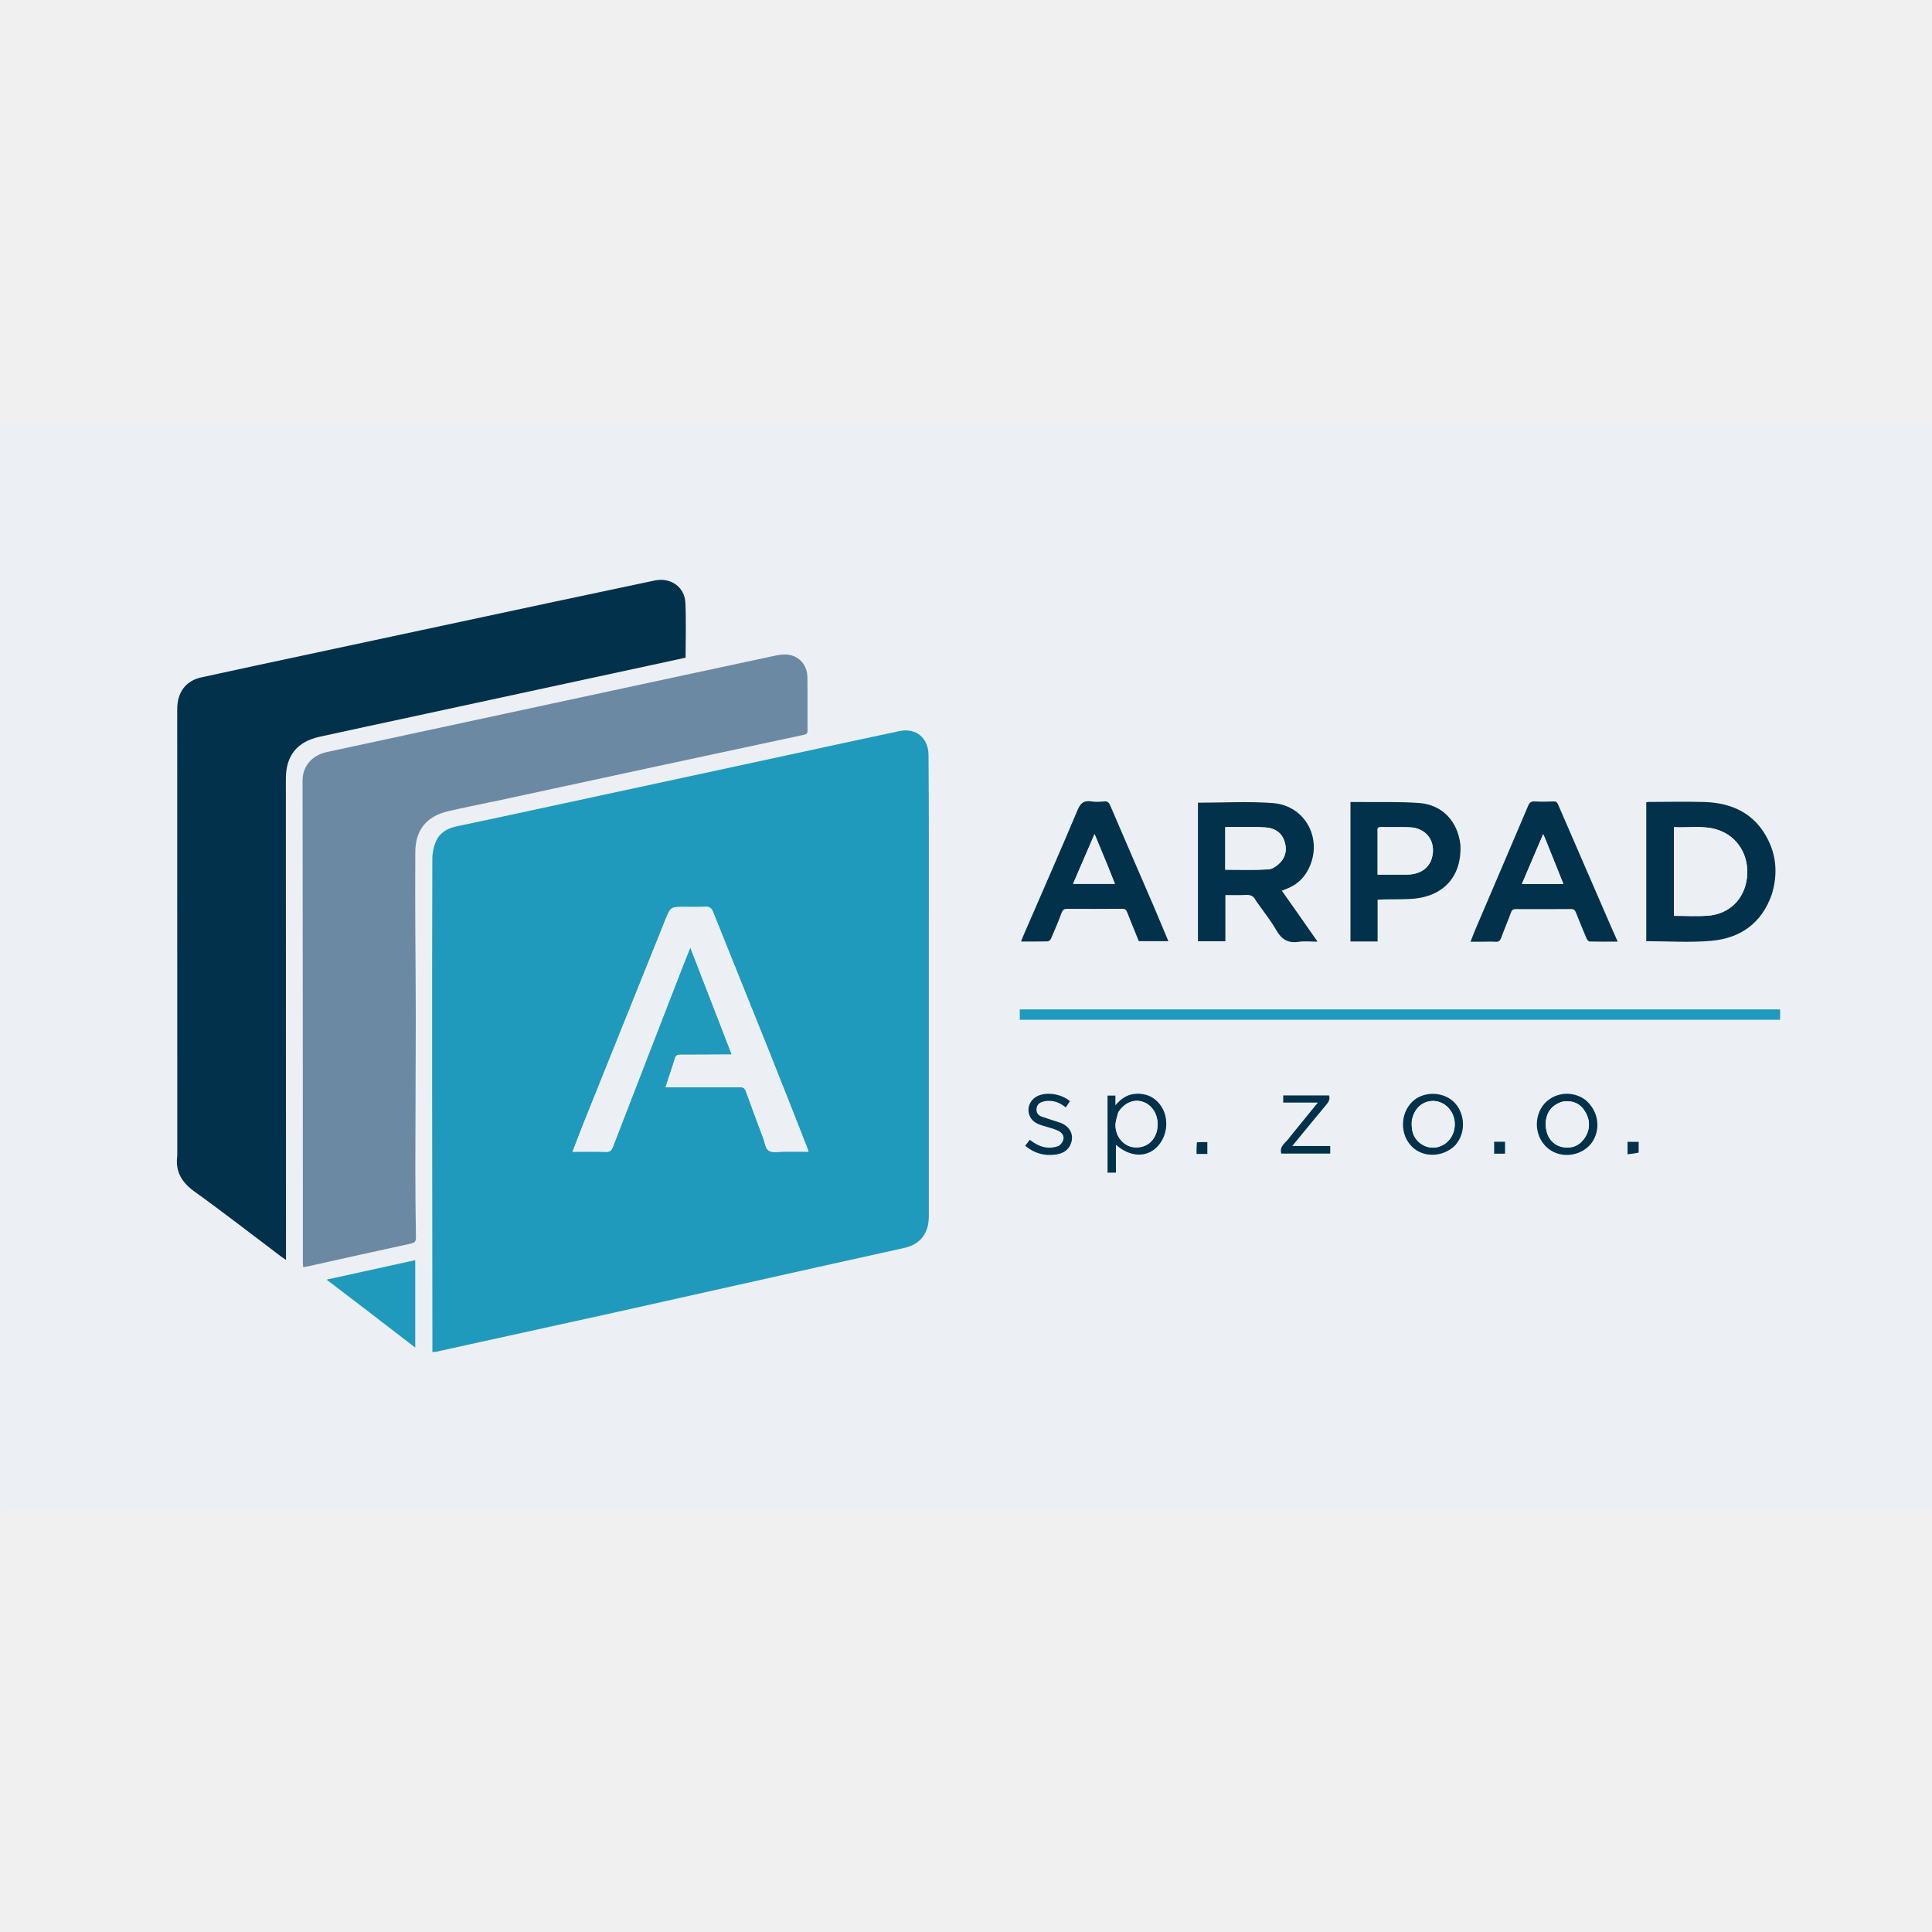
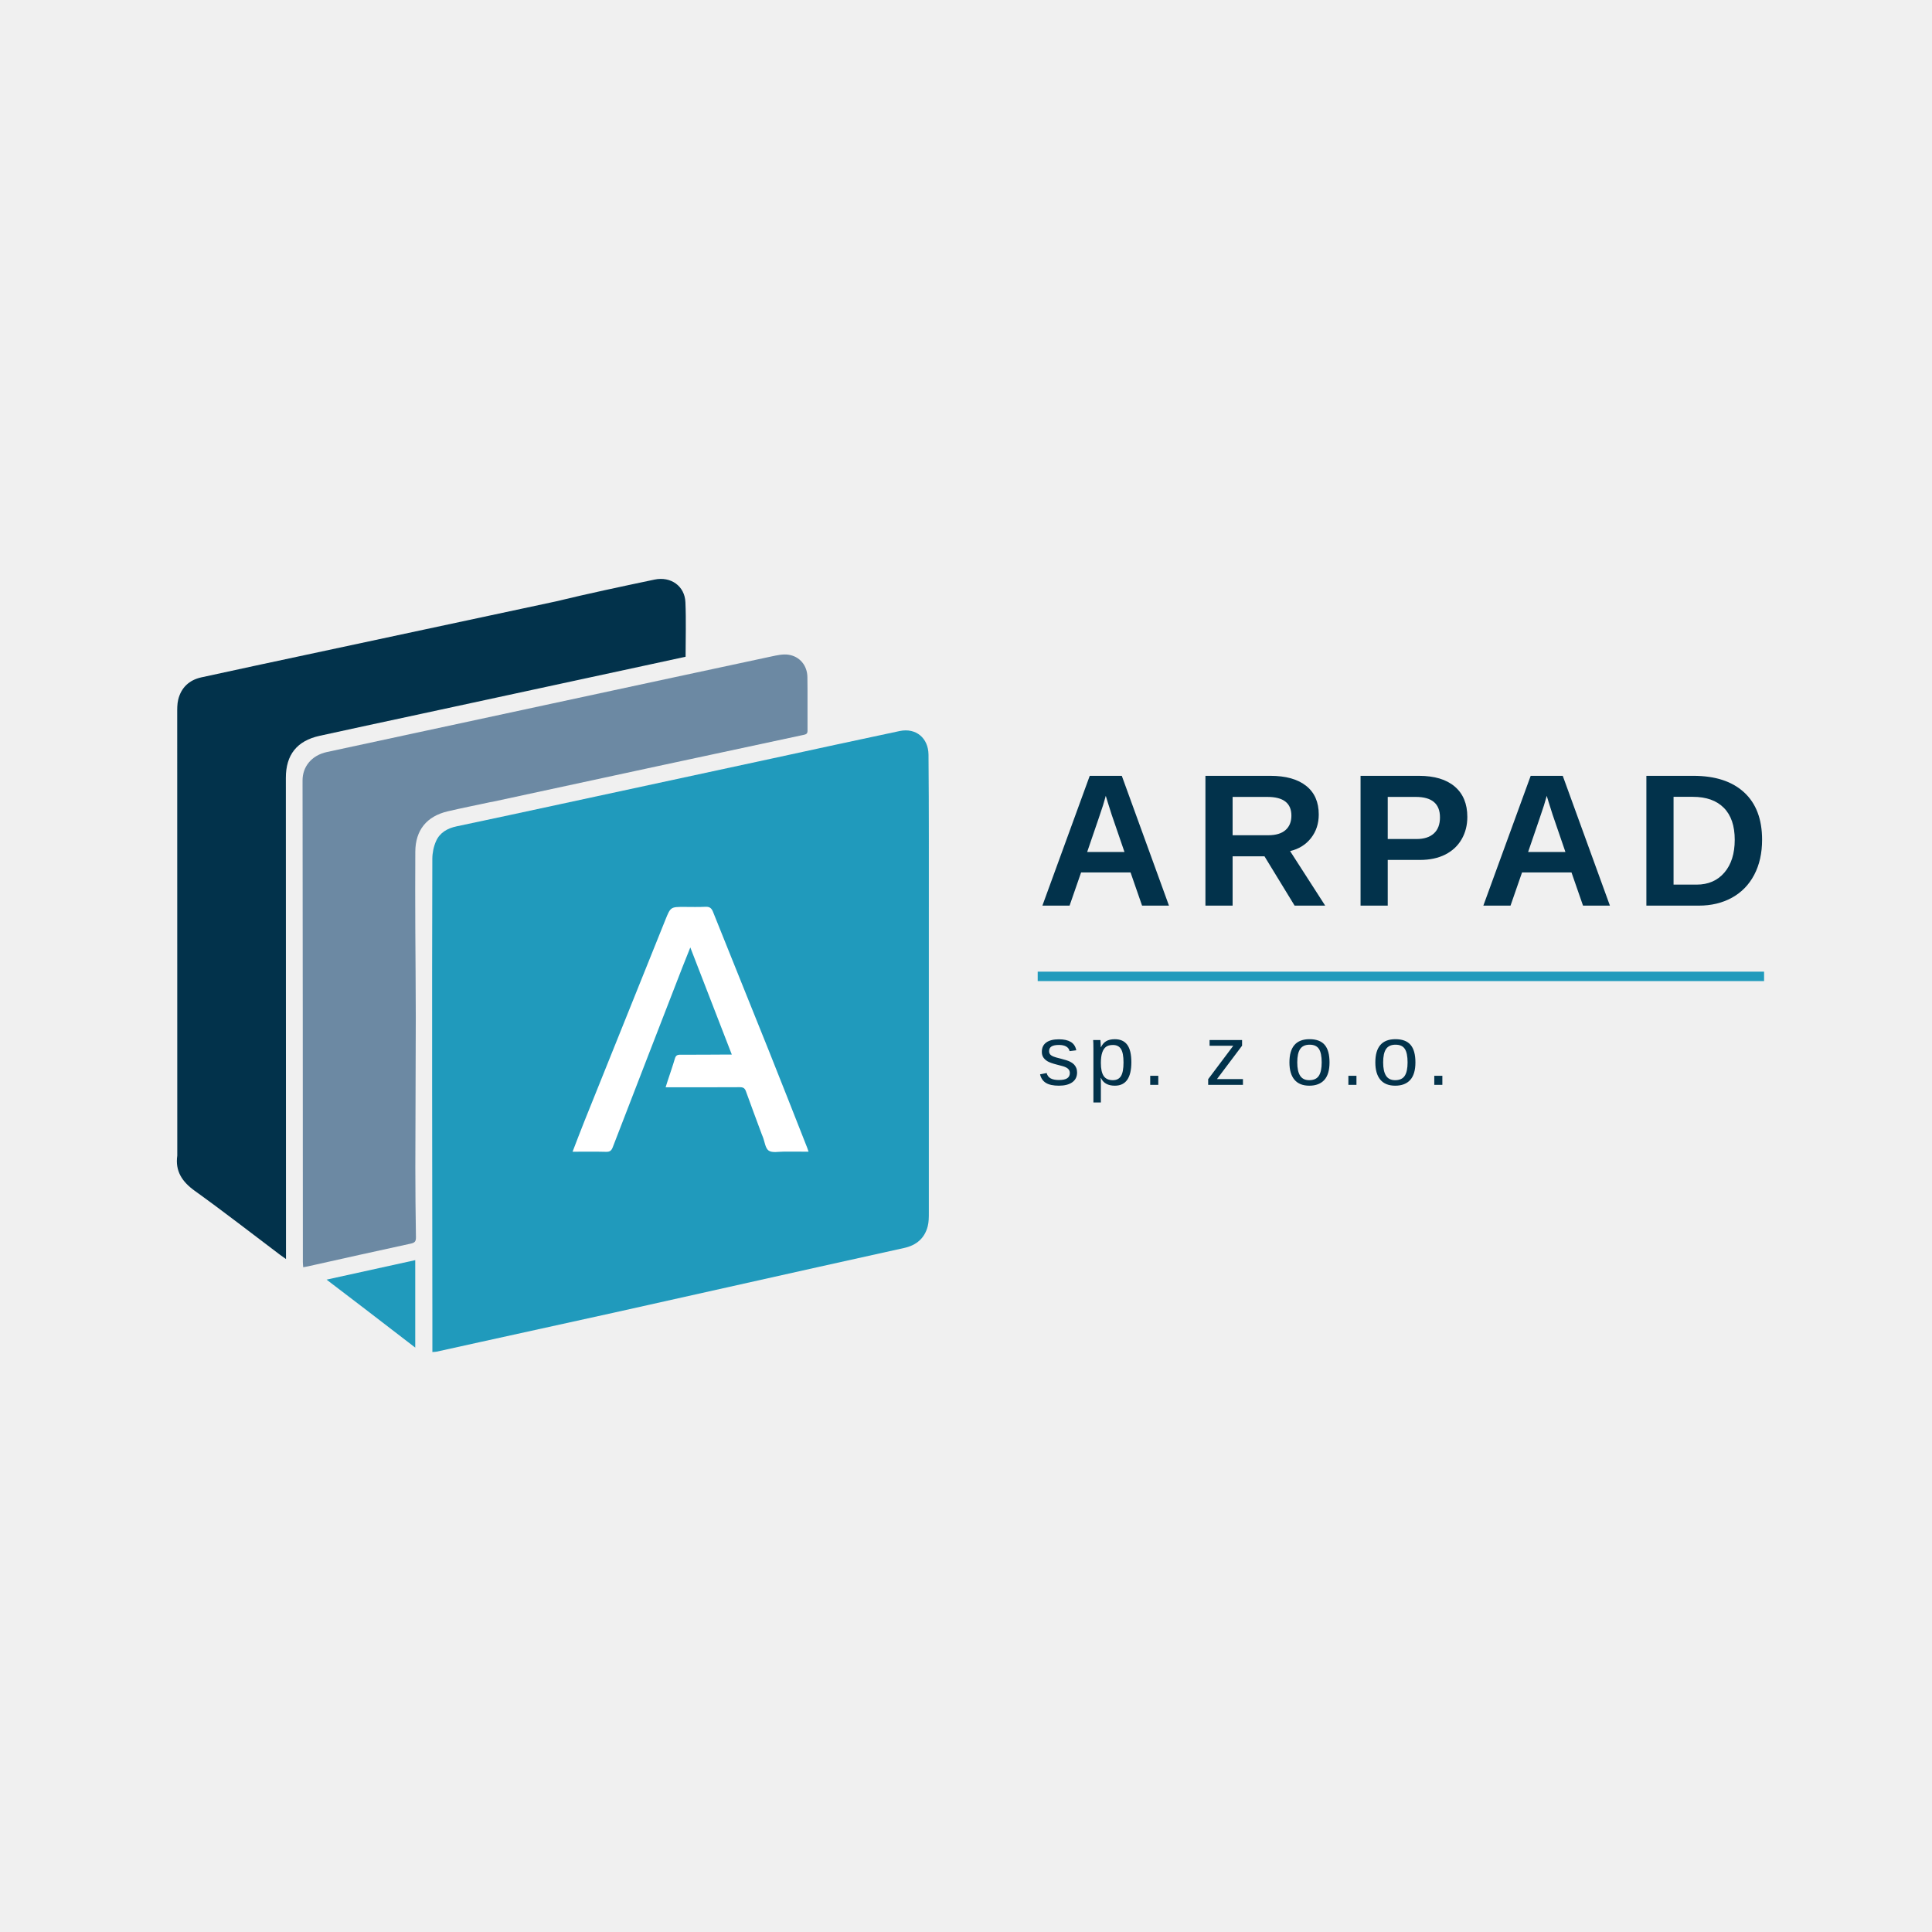
- <svg xmlns="http://www.w3.org/2000/svg" width="2048" zoomAndPan="magnify" viewBox="0 0 1536 1536" height="2048" preserveAspectRatio="xMidYMid meet" version="1.2">
-   <defs>
-     <clipPath id="bb9d7f0c14">
-       <path d="M 0 336 L 1536 336 L 1536 1200 L 0 1200 Z M 0 336 " />
-     </clipPath>
-   </defs>
-   <g id="9dc773429e">
-     <g clip-rule="nonzero" clip-path="url(#bb9d7f0c14)">
-       <path style=" stroke:none;fill-rule:nonzero;fill:#ecf0f4;fill-opacity:1;" d="M 661.5 1536.75 C 441 1536.75 220.875 1536.75 0.75 1536.75 C 0.75 1024.75 0.75 512.75 0.75 0.75 C 512.75 0.75 1024.75 0.75 1536.75 0.75 C 1536.75 512.75 1536.75 1024.75 1536.75 1536.75 C 1245.125 1536.75 953.5 1536.75 661.5 1536.75 M 487.59 1043.707 C 541.914 1031.57 596.238 1019.426 650.566 1007.309 C 673.344 1002.227 696.133 997.191 718.922 992.148 C 728.547 990.02 735.137 984.492 737.59 974.82 C 738.438 971.488 738.453 967.887 738.453 964.406 C 738.488 895.293 738.461 826.176 738.453 757.062 C 738.453 726.82 738.5 696.582 738.465 666.344 C 738.438 644.223 738.41 622.102 738.191 599.984 C 738.062 586.723 728.184 578.484 715.262 581.195 C 681.426 588.305 647.656 595.73 613.859 603.02 C 558.219 615.02 502.574 627.023 446.93 639.008 C 418.988 645.027 391.055 651.082 363.082 656.957 C 355.762 658.492 349.719 661.898 346.695 668.691 C 344.781 672.992 343.734 678.047 343.719 682.77 C 343.512 743.133 343.527 803.5 343.555 863.867 C 343.582 926.734 343.688 989.598 343.754 1052.465 C 343.762 1059.891 343.754 1067.32 343.754 1074.914 C 345.57 1074.746 346.453 1074.754 347.297 1074.57 C 359 1072.004 370.691 1069.398 382.395 1066.828 C 417.254 1059.168 452.117 1051.516 487.59 1043.707 M 140.945 919.121 C 139.211 931.699 144.645 940.176 154.824 947.484 C 177.859 964.023 200.234 981.473 222.883 998.543 C 224.203 999.535 225.574 1000.453 227.375 1001.727 C 227.375 998.402 227.375 995.906 227.375 993.414 C 227.336 868.676 227.289 743.934 227.266 619.195 C 227.262 600.801 236.094 589.711 254.121 585.738 C 278.867 580.285 303.656 575.02 328.426 569.672 C 391.629 556.031 454.836 542.387 518.039 528.742 C 527.047 526.797 536.055 524.836 545.07 522.879 C 545.07 508.207 545.551 493.828 544.926 479.492 C 544.363 466.57 533.223 458.832 520.391 461.531 C 494.129 467.059 467.867 472.602 441.621 478.207 C 375.578 492.305 309.543 506.438 243.508 520.566 C 215.676 526.523 187.832 532.426 160.035 538.535 C 150.453 540.641 144.035 546.625 141.68 556.242 C 140.805 559.812 140.891 563.672 140.891 567.402 C 140.883 684.391 140.918 801.383 140.945 919.121 M 389.855 637.688 C 390.473 637.598 391.098 637.543 391.707 637.414 C 435.453 627.977 479.195 618.52 522.945 609.102 C 561.457 600.812 599.98 592.559 638.504 584.328 C 640.449 583.914 642.023 583.688 642.008 581.008 C 641.91 566.762 642.133 552.508 641.91 538.266 C 641.766 529.074 635.801 521.801 626.754 520.508 C 622.391 519.887 617.648 520.973 613.215 521.922 C 552.992 534.785 492.793 547.762 432.59 560.715 C 375.062 573.09 317.535 585.457 260.016 597.855 C 247.445 600.562 240.523 609.766 240.539 620.465 C 240.73 748.07 240.727 875.676 240.785 1003.281 C 240.785 1004.582 240.949 1005.883 241.059 1007.512 C 242.625 1007.215 243.707 1007.039 244.777 1006.805 C 272.035 1000.742 299.277 994.59 326.578 988.715 C 329.914 988 330.734 986.805 330.688 983.598 C 330.398 965.133 330.188 946.664 330.207 928.191 C 330.25 888.332 330.527 848.473 330.559 808.613 C 330.578 785.379 330.266 762.141 330.184 738.902 C 330.113 718.281 330.039 697.66 330.184 677.039 C 330.305 660.004 339.23 648.949 355.984 645.023 C 367.023 642.438 378.156 640.246 389.855 637.688 M 998.605 716.254 C 1004.055 724.023 1010.066 731.469 1014.781 739.66 C 1018.965 746.938 1024.098 750.023 1032.457 748.781 C 1037.262 748.07 1042.258 748.652 1047.508 748.652 C 1042.508 741.488 1037.887 734.828 1033.23 728.191 C 1028.578 721.559 1023.895 714.945 1019.102 708.145 C 1020.559 707.562 1021.816 707.055 1023.082 706.555 C 1030.059 703.805 1035.547 699.312 1039.293 692.758 C 1052.828 669.062 1038.902 640.445 1011.773 638.445 C 992.164 637.004 972.359 638.164 952.418 638.164 C 952.418 674.688 952.418 711.57 952.418 748.348 C 959.758 748.348 966.801 748.348 974.207 748.348 C 974.207 736 974.207 723.934 974.207 711.582 C 979.793 711.582 985.027 711.828 990.223 711.5 C 994.016 711.262 996.742 712.219 998.605 716.254 M 1408.695 710.84 C 1413.188 696.129 1412.59 681.617 1405.758 667.824 C 1395.398 646.895 1377.27 638.254 1354.844 637.605 C 1340.246 637.184 1325.625 637.539 1311.012 637.562 C 1310.309 637.562 1309.605 637.738 1308.836 637.84 C 1308.836 674.844 1308.836 711.641 1308.836 748.277 C 1326.219 748.277 1343.531 749.512 1360.594 747.973 C 1383.594 745.898 1400.57 734.109 1408.695 710.84 M 1177.168 748.691 C 1181.164 748.688 1185.168 748.535 1189.156 748.738 C 1191.598 748.863 1192.621 747.895 1193.434 745.699 C 1195.938 738.914 1198.805 732.266 1201.277 725.469 C 1202.078 723.273 1203.223 722.742 1205.375 722.754 C 1219.863 722.82 1234.355 722.836 1248.844 722.707 C 1251.125 722.684 1252.121 723.461 1252.914 725.496 C 1255.633 732.461 1258.492 739.375 1261.43 746.254 C 1261.836 747.207 1262.953 748.516 1263.77 748.535 C 1271.086 748.711 1278.406 748.637 1286.133 748.637 C 1284.129 744.129 1282.293 740.082 1280.523 736.004 C 1266.559 703.852 1252.59 671.703 1238.688 639.523 C 1237.934 637.777 1237.121 637.102 1235.133 637.176 C 1230.145 637.367 1225.133 637.457 1220.152 637.168 C 1217.305 637.004 1216.043 637.996 1214.961 640.543 C 1201.07 673.254 1187.059 705.914 1173.105 738.602 C 1171.719 741.848 1170.512 745.168 1169.125 748.695 C 1171.953 748.695 1174.195 748.695 1177.168 748.691 M 916.957 719.859 C 905.516 693.398 894.039 666.949 882.688 640.449 C 881.664 638.059 880.551 636.926 877.809 637.164 C 874.457 637.449 870.996 637.68 867.707 637.152 C 861.707 636.18 859.031 638.449 856.641 644.133 C 842.555 677.598 827.926 710.832 813.484 744.148 C 812.906 745.484 812.406 746.859 811.746 748.535 C 819.113 748.535 825.973 748.621 832.828 748.438 C 833.793 748.41 835.176 747.25 835.594 746.277 C 838.562 739.41 841.469 732.504 844.094 725.496 C 844.961 723.184 846.133 722.547 848.438 722.559 C 863.059 722.629 877.68 722.633 892.301 722.508 C 894.469 722.492 895.363 723.32 896.09 725.172 C 899.137 732.941 902.309 740.66 905.383 748.277 C 913.227 748.277 920.879 748.277 928.906 748.277 C 924.902 738.738 921.047 729.559 916.957 719.859 M 1161.066 671.461 C 1159.023 652.914 1146.641 639.711 1128.113 638.387 C 1112.207 637.246 1096.176 637.812 1080.199 637.633 C 1078.109 637.609 1076.02 637.629 1073.656 637.629 C 1073.656 674.758 1073.656 711.547 1073.656 748.52 C 1080.684 748.52 1087.754 748.52 1095.238 748.52 C 1095.238 737.438 1095.238 726.516 1095.238 715.309 C 1097.348 715.207 1099.062 715.078 1100.781 715.047 C 1107.773 714.922 1114.777 715.078 1121.754 714.672 C 1147.375 713.184 1162.258 697 1161.066 671.461 M 290.613 1040.996 C 303.727 1051.078 316.84 1061.164 330.137 1071.387 C 330.137 1048.199 330.137 1025.234 330.137 1001.848 C 306.789 1006.98 283.848 1012.023 259.633 1017.352 C 270.41 1025.574 280.301 1033.125 290.613 1040.996 M 880.523 903.375 C 880.523 913.051 880.523 922.73 880.523 932.289 C 883.047 932.289 885.082 932.289 887.188 932.289 C 887.188 928.371 887.188 924.75 887.188 921.129 C 887.188 917.602 887.188 914.07 887.188 910.098 C 898.016 919.73 910.723 920.512 919.242 912.488 C 928.645 903.637 929.965 888.008 922.121 877.98 C 918.762 873.691 914.445 870.887 909.02 869.949 C 900.379 868.461 893.129 871.047 886.781 878.746 C 886.781 875.297 886.781 873.145 886.781 871 C 884.418 871 882.473 871 880.52 871 C 880.52 881.672 880.52 892.148 880.523 903.375 M 1260 874.105 C 1259.152 873.574 1258.336 872.992 1257.461 872.523 C 1244.949 865.805 1229.375 870.973 1223.938 883.637 C 1218.199 896.996 1224.621 912.457 1237.77 916.938 C 1248.672 920.652 1261.34 916.086 1266.789 906.48 C 1272.828 895.84 1270.168 882.445 1260 874.105 M 1157.305 910.18 C 1158.16 908.949 1159.105 907.777 1159.852 906.488 C 1165.965 895.898 1163.254 881.43 1153.871 874.383 C 1144.586 867.41 1130.418 868.207 1122.555 876.145 C 1113.02 885.773 1113.02 902.223 1122.559 911.648 C 1131.703 920.68 1147.367 920.199 1157.305 910.18 M 1025.309 904.152 C 1022.82 908.305 1016.918 910.68 1018.648 917.152 C 1031.641 917.152 1044.676 917.152 1057.57 917.152 C 1057.57 915.09 1057.57 913.266 1057.57 911.105 C 1047.461 911.105 1037.605 911.105 1027.387 911.105 C 1036.738 899.73 1045.715 888.703 1054.844 877.801 C 1056.691 875.594 1057.496 873.492 1056.637 870.883 C 1044.379 870.883 1032.312 870.883 1020.199 870.883 C 1020.199 872.879 1020.199 874.652 1020.199 876.586 C 1029.258 876.586 1038.043 876.586 1047.727 876.586 C 1040.062 886.02 1032.859 894.887 1025.309 904.152 M 841.484 911.184 C 832.965 914.238 825.613 911.621 818.695 906.148 C 817.406 907.844 816.25 909.363 815.039 910.949 C 822.449 917.027 830.555 919.211 839.516 917.883 C 845.309 917.027 849.918 914.262 851.719 908.25 C 853.766 901.422 850.133 895.109 842.668 892.52 C 837.836 890.848 832.914 889.441 828.105 887.715 C 825.406 886.746 823.832 884.719 824.062 881.66 C 824.285 878.68 826.02 876.855 828.73 875.965 C 830.012 875.543 831.398 875.332 832.75 875.242 C 838.227 874.887 842.949 876.887 847.332 880.457 C 848.543 878.613 849.602 877.004 850.629 875.441 C 844.195 869.891 832.949 867.996 825.645 871.027 C 818.66 873.922 815.703 881.57 819.047 888.047 C 821.055 891.934 824.68 893.543 828.543 894.793 C 832.691 896.137 837.035 897.035 840.973 898.824 C 846.781 901.461 847.09 906.883 841.484 911.184 M 1187.887 913.68 C 1187.887 914.879 1187.887 916.082 1187.887 917.234 C 1191.059 917.234 1193.867 917.234 1196.562 917.234 C 1196.562 913.945 1196.562 910.891 1196.562 907.715 C 1193.566 907.715 1190.863 907.715 1187.891 907.715 C 1187.891 909.566 1187.891 911.289 1187.887 913.68 M 951.277 908.344 C 951.277 911.305 951.277 914.27 951.277 917.441 C 954.188 917.441 956.988 917.441 959.867 917.441 C 959.867 914.234 959.867 911.176 959.867 907.98 C 957.047 907.98 954.441 907.98 951.277 908.344 M 1302.816 915.988 C 1302.816 913.289 1302.816 910.59 1302.816 907.777 C 1299.594 907.777 1296.809 907.777 1293.945 907.777 C 1293.945 911.035 1293.945 914.078 1293.945 917.688 C 1297.035 917.34 1299.891 917.016 1302.816 915.988 Z M 1302.816 915.988 " />
-     </g>
-     <path style=" stroke:none;fill-rule:nonzero;fill:#209abc;fill-opacity:1;" d="M 487.285 1043.785 C 452.117 1051.516 417.254 1059.168 382.395 1066.828 C 370.691 1069.398 359 1072.004 347.297 1074.57 C 346.453 1074.754 345.57 1074.746 343.754 1074.914 C 343.754 1067.32 343.762 1059.891 343.754 1052.465 C 343.688 989.598 343.582 926.734 343.555 863.867 C 343.527 803.5 343.512 743.133 343.719 682.77 C 343.734 678.047 344.781 672.992 346.695 668.691 C 349.719 661.898 355.762 658.492 363.082 656.957 C 391.055 651.082 418.988 645.027 446.93 639.008 C 502.574 627.023 558.219 615.02 613.859 603.02 C 647.656 595.73 681.426 588.305 715.262 581.195 C 728.184 578.484 738.062 586.723 738.191 599.984 C 738.41 622.102 738.438 644.223 738.465 666.344 C 738.5 696.582 738.453 726.82 738.453 757.062 C 738.461 826.176 738.488 895.293 738.453 964.406 C 738.453 967.887 738.438 971.488 737.59 974.82 C 735.137 984.492 728.547 990.02 718.922 992.148 C 696.133 997.191 673.344 1002.227 650.566 1007.309 C 596.238 1019.426 541.914 1031.57 487.285 1043.785 M 605.562 901.605 C 605.887 902.418 606.215 903.227 606.535 904.043 C 607.984 907.758 608.438 912.949 611.156 914.789 C 614.02 916.727 619.047 915.543 623.129 915.586 C 629.566 915.652 636.004 915.605 642.832 915.605 C 642.336 914.184 642.047 913.254 641.691 912.355 C 631.516 886.574 621.422 860.762 611.125 835.031 C 596.418 798.289 581.523 761.621 566.836 724.871 C 565.598 721.777 563.961 720.77 560.734 720.93 C 555.246 721.203 549.738 721.039 544.238 721.027 C 533.23 721.008 533.152 720.969 528.98 731.324 C 507.523 784.602 486.102 837.891 464.703 891.191 C 461.508 899.152 458.492 907.188 455.211 915.656 C 464.422 915.656 473.141 915.5 481.848 915.742 C 484.91 915.824 486.137 914.742 487.195 911.988 C 505.559 864.332 524.027 816.723 542.492 769.109 C 544.434 764.102 546.469 759.129 548.816 753.246 C 559.961 782.02 570.754 809.879 581.801 838.402 C 579.793 838.402 578.457 838.398 577.125 838.402 C 565 838.461 552.875 838.578 540.754 838.531 C 538.359 838.52 537.242 839.25 536.547 841.613 C 534.793 847.598 532.715 853.488 530.773 859.422 C 530.254 861.012 529.766 862.613 529.195 864.418 C 549.188 864.418 568.68 864.477 588.168 864.352 C 590.859 864.336 592.152 865.129 593.062 867.668 C 597.059 878.836 601.254 889.934 605.562 901.605 Z M 605.562 901.605 " />
-     <path style=" stroke:none;fill-rule:nonzero;fill:#02324b;fill-opacity:1;" d="M 140.945 918.746 C 140.918 801.383 140.883 684.391 140.891 567.402 C 140.891 563.672 140.805 559.812 141.68 556.242 C 144.035 546.625 150.453 540.641 160.035 538.535 C 187.832 532.426 215.676 526.523 243.508 520.566 C 309.543 506.438 375.578 492.305 441.621 478.207 C 467.867 472.602 494.129 467.059 520.391 461.531 C 533.223 458.832 544.363 466.57 544.926 479.492 C 545.551 493.828 545.07 508.207 545.07 522.879 C 536.055 524.836 527.047 526.797 518.039 528.742 C 454.836 542.387 391.629 556.031 328.426 569.672 C 303.656 575.02 278.867 580.285 254.121 585.738 C 236.094 589.711 227.262 600.801 227.266 619.195 C 227.289 743.934 227.336 868.676 227.375 993.414 C 227.375 995.906 227.375 998.402 227.375 1001.727 C 225.574 1000.453 224.203 999.535 222.883 998.543 C 200.234 981.473 177.859 964.023 154.824 947.484 C 144.645 940.176 139.211 931.699 140.945 918.746 Z M 140.945 918.746 " />
-     <path style=" stroke:none;fill-rule:nonzero;fill:#6c89a3;fill-opacity:1;" d="M 389.551 637.785 C 378.156 640.246 367.023 642.438 355.984 645.023 C 339.23 648.949 330.305 660.004 330.184 677.039 C 330.039 697.66 330.113 718.281 330.184 738.902 C 330.266 762.141 330.578 785.379 330.559 808.613 C 330.527 848.473 330.25 888.332 330.207 928.191 C 330.188 946.664 330.398 965.133 330.688 983.598 C 330.734 986.805 329.914 988 326.578 988.715 C 299.277 994.59 272.035 1000.742 244.777 1006.805 C 243.707 1007.039 242.625 1007.215 241.059 1007.512 C 240.949 1005.883 240.785 1004.582 240.785 1003.281 C 240.727 875.676 240.73 748.07 240.539 620.465 C 240.523 609.766 247.445 600.562 260.016 597.855 C 317.535 585.457 375.062 573.09 432.59 560.715 C 492.793 547.762 552.992 534.785 613.215 521.922 C 617.648 520.973 622.391 519.887 626.754 520.508 C 635.801 521.801 641.766 529.074 641.91 538.266 C 642.133 552.508 641.91 566.762 642.008 581.008 C 642.023 583.688 640.449 583.914 638.504 584.328 C 599.98 592.559 561.457 600.812 522.945 609.102 C 479.195 618.52 435.453 627.977 391.707 637.414 C 391.098 637.543 390.473 637.598 389.551 637.785 Z M 389.551 637.785 " />
-     <path style=" stroke:none;fill-rule:nonzero;fill:#02324b;fill-opacity:1;" d="M 998.449 716.027 C 996.742 712.219 994.016 711.262 990.223 711.5 C 985.027 711.828 979.793 711.582 974.207 711.582 C 974.207 723.934 974.207 736 974.207 748.348 C 966.801 748.348 959.758 748.348 952.418 748.348 C 952.418 711.57 952.418 674.688 952.418 638.164 C 972.359 638.164 992.164 637.004 1011.773 638.445 C 1038.902 640.445 1052.828 669.062 1039.293 692.758 C 1035.547 699.312 1030.059 703.805 1023.082 706.555 C 1021.816 707.055 1020.559 707.562 1019.102 708.145 C 1023.895 714.945 1028.578 721.559 1033.23 728.191 C 1037.887 734.828 1042.508 741.488 1047.508 748.652 C 1042.258 748.652 1037.262 748.07 1032.457 748.781 C 1024.098 750.023 1018.965 746.938 1014.781 739.66 C 1010.066 731.469 1004.055 724.023 998.449 716.027 M 985.125 657.551 C 981.438 657.551 977.754 657.551 974.125 657.551 C 974.125 669.398 974.125 680.594 974.125 691.43 C 985.656 691.43 997 691.828 1008.285 691.18 C 1011.566 690.988 1015.297 688.398 1017.727 685.859 C 1022.492 680.883 1023.371 674.574 1020.918 668.078 C 1018.371 661.332 1012.883 658.297 1006.098 657.848 C 999.379 657.398 992.617 657.621 985.125 657.551 Z M 985.125 657.551 " />
-     <path style=" stroke:none;fill-rule:nonzero;fill:#02324b;fill-opacity:1;" d="M 1408.617 711.129 C 1400.57 734.109 1383.594 745.898 1360.594 747.973 C 1343.531 749.512 1326.219 748.277 1308.836 748.277 C 1308.836 711.641 1308.836 674.844 1308.836 637.84 C 1309.605 637.738 1310.309 637.562 1311.012 637.562 C 1325.625 637.539 1340.246 637.184 1354.844 637.605 C 1377.27 638.254 1395.398 646.895 1405.758 667.824 C 1412.59 681.617 1413.188 696.129 1408.617 711.129 M 1330.855 673.125 C 1330.855 691.461 1330.855 709.801 1330.855 728.109 C 1340.074 728.109 1348.973 728.637 1357.789 728 C 1374.879 726.762 1386.945 714.723 1388.871 697.848 C 1390.879 680.246 1381.504 664.816 1365.363 659.652 C 1354.059 656.039 1342.406 658.277 1330.852 657.633 C 1330.852 662.91 1330.852 667.645 1330.855 673.125 Z M 1330.855 673.125 " />
-     <path style=" stroke:none;fill-rule:nonzero;fill:#02324b;fill-opacity:1;" d="M 1176.801 748.695 C 1174.195 748.695 1171.953 748.695 1169.125 748.695 C 1170.512 745.168 1171.719 741.848 1173.105 738.602 C 1187.059 705.914 1201.07 673.254 1214.961 640.543 C 1216.043 637.996 1217.305 637.004 1220.152 637.168 C 1225.133 637.457 1230.145 637.367 1235.133 637.176 C 1237.121 637.102 1237.934 637.777 1238.688 639.523 C 1252.59 671.703 1266.559 703.852 1280.523 736.004 C 1282.293 740.082 1284.129 744.129 1286.133 748.637 C 1278.406 748.637 1271.086 748.711 1263.77 748.535 C 1262.953 748.516 1261.836 747.207 1261.43 746.254 C 1258.492 739.375 1255.633 732.461 1252.914 725.496 C 1252.121 723.461 1251.125 722.684 1248.844 722.707 C 1234.355 722.836 1219.863 722.82 1205.375 722.754 C 1203.223 722.742 1202.078 723.273 1201.277 725.469 C 1198.805 732.266 1195.938 738.914 1193.434 745.699 C 1192.621 747.895 1191.598 748.863 1189.156 748.738 C 1185.168 748.535 1181.164 748.688 1176.801 748.695 M 1228.582 667.059 C 1228.105 665.969 1227.629 664.879 1226.875 663.164 C 1221.102 676.676 1215.605 689.543 1209.961 702.742 C 1221.156 702.742 1231.836 702.742 1242.934 702.742 C 1238.164 690.875 1233.48 679.23 1228.582 667.059 Z M 1228.582 667.059 " />
-     <path style=" stroke:none;fill-rule:nonzero;fill:#02324b;fill-opacity:1;" d="M 917.074 720.121 C 921.047 729.559 924.902 738.738 928.906 748.277 C 920.879 748.277 913.227 748.277 905.383 748.277 C 902.309 740.66 899.137 732.941 896.09 725.172 C 895.363 723.32 894.469 722.492 892.301 722.508 C 877.68 722.633 863.059 722.629 848.438 722.559 C 846.133 722.547 844.961 723.184 844.094 725.496 C 841.469 732.504 838.562 739.41 835.594 746.277 C 835.176 747.25 833.793 748.41 832.828 748.438 C 825.973 748.621 819.113 748.535 811.746 748.535 C 812.406 746.859 812.906 745.484 813.484 744.148 C 827.926 710.832 842.555 677.598 856.641 644.133 C 859.031 638.449 861.707 636.18 867.707 637.152 C 870.996 637.68 874.457 637.449 877.809 637.164 C 880.551 636.926 881.664 638.059 882.688 640.449 C 894.039 666.949 905.516 693.398 917.074 720.121 M 880.555 688.047 C 877.199 679.957 873.844 671.871 870.203 663.102 C 864.363 676.621 858.816 689.465 853.117 702.668 C 864.398 702.668 875.168 702.668 886.375 702.668 C 884.43 697.781 882.594 693.184 880.555 688.047 Z M 880.555 688.047 " />
-     <path style=" stroke:none;fill-rule:nonzero;fill:#02324b;fill-opacity:1;" d="M 1161.09 671.785 C 1162.258 697 1147.375 713.184 1121.754 714.672 C 1114.777 715.078 1107.773 714.922 1100.781 715.047 C 1099.062 715.078 1097.348 715.207 1095.238 715.309 C 1095.238 726.516 1095.238 737.438 1095.238 748.52 C 1087.754 748.52 1080.684 748.52 1073.656 748.52 C 1073.656 711.547 1073.656 674.758 1073.656 637.629 C 1076.02 637.629 1078.109 637.609 1080.199 637.633 C 1096.176 637.812 1112.207 637.246 1128.113 638.387 C 1146.641 639.711 1159.023 652.914 1161.09 671.785 M 1095.254 661.266 C 1095.254 672.57 1095.254 683.875 1095.254 695.348 C 1102.633 695.348 1109.5 695.355 1116.367 695.34 C 1117.867 695.34 1119.367 695.324 1120.863 695.211 C 1129.91 694.527 1136.344 689.656 1138.445 681.938 C 1141.914 669.191 1134.148 658.289 1120.926 657.742 C 1113.191 657.426 1105.43 657.738 1097.688 657.578 C 1095.242 657.527 1095.031 658.719 1095.254 661.266 Z M 1095.254 661.266 " />
-     <path style=" stroke:none;fill-rule:nonzero;fill:#209abc;fill-opacity:1;" d="M 810.75 802.5 L 1415.25 802.5 L 1415.25 810.75 L 810.75 810.75 Z M 810.75 802.5 " />
-     <path style=" stroke:none;fill-rule:nonzero;fill:#209abc;fill-opacity:1;" d="M 290.402 1040.832 C 280.301 1033.125 270.41 1025.574 259.633 1017.352 C 283.848 1012.023 306.789 1006.98 330.137 1001.848 C 330.137 1025.234 330.137 1048.199 330.137 1071.387 C 316.84 1061.164 303.727 1051.078 290.402 1040.832 Z M 290.402 1040.832 " />
-     <path style=" stroke:none;fill-rule:nonzero;fill:#02324b;fill-opacity:1;" d="M 880.523 903 C 880.52 892.148 880.52 881.672 880.52 871 C 882.473 871 884.418 871 886.781 871 C 886.781 873.145 886.781 875.297 886.781 878.746 C 893.129 871.047 900.379 868.461 909.02 869.949 C 914.445 870.887 918.762 873.691 922.121 877.98 C 929.965 888.008 928.645 903.637 919.242 912.488 C 910.723 920.512 898.016 919.73 887.188 910.098 C 887.188 914.07 887.188 917.602 887.188 921.129 C 887.188 924.75 887.188 928.371 887.188 932.289 C 885.082 932.289 883.047 932.289 880.523 932.289 C 880.523 922.73 880.523 913.051 880.523 903 M 889.031 884.34 C 888.277 887.594 886.973 890.832 886.875 894.109 C 886.582 903.551 893.406 911.484 901.887 912.172 C 911.227 912.934 918.469 907.102 920.043 897.551 C 921.574 888.254 917.246 879.457 909.609 876.359 C 902.164 873.336 894.406 876.203 889.031 884.34 Z M 889.031 884.34 " />
-     <path style=" stroke:none;fill-rule:nonzero;fill:#02324b;fill-opacity:1;" d="M 1260.215 874.27 C 1270.168 882.445 1272.828 895.84 1266.789 906.48 C 1261.34 916.086 1248.672 920.652 1237.77 916.938 C 1224.621 912.457 1218.199 896.996 1223.938 883.637 C 1229.375 870.973 1244.949 865.805 1257.461 872.523 C 1258.336 872.992 1259.152 873.574 1260.215 874.27 M 1242.402 875.812 C 1233.398 878.305 1228.504 885.223 1228.934 894.848 C 1229.348 904.035 1234.602 910.684 1242.73 912.055 C 1249.82 913.254 1255.664 910.84 1259.688 904.969 C 1264.266 898.285 1264.41 891.004 1260.398 884.078 C 1256.621 877.559 1250.648 874.641 1242.402 875.812 Z M 1242.402 875.812 " />
-     <path style=" stroke:none;fill-rule:nonzero;fill:#02324b;fill-opacity:1;" d="M 1157.137 910.387 C 1147.367 920.199 1131.703 920.68 1122.559 911.648 C 1113.02 902.223 1113.02 885.773 1122.555 876.145 C 1130.418 868.207 1144.586 867.41 1153.871 874.383 C 1163.254 881.43 1165.965 895.898 1159.852 906.488 C 1159.105 907.777 1158.16 908.949 1157.137 910.387 M 1122.395 891.551 C 1122.031 898.195 1123.246 904.262 1128.805 908.664 C 1134.988 913.562 1142.938 913.668 1149.246 909.004 C 1155.938 904.059 1158.434 894.508 1155.145 886.438 C 1152.141 879.062 1144.898 874.562 1137.395 875.406 C 1129.684 876.27 1123.766 882.41 1122.395 891.551 Z M 1122.395 891.551 " />
-     <path style=" stroke:none;fill-rule:nonzero;fill:#02324b;fill-opacity:1;" d="M 1025.484 903.953 C 1032.859 894.887 1040.062 886.02 1047.727 876.586 C 1038.043 876.586 1029.258 876.586 1020.199 876.586 C 1020.199 874.652 1020.199 872.879 1020.199 870.883 C 1032.312 870.883 1044.379 870.883 1056.637 870.883 C 1057.496 873.492 1056.691 875.594 1054.844 877.801 C 1045.715 888.703 1036.738 899.73 1027.387 911.105 C 1037.605 911.105 1047.461 911.105 1057.57 911.105 C 1057.57 913.266 1057.57 915.09 1057.57 917.152 C 1044.676 917.152 1031.641 917.152 1018.648 917.152 C 1016.918 910.68 1022.82 908.305 1025.484 903.953 Z M 1025.484 903.953 " />
-     <path style=" stroke:none;fill-rule:nonzero;fill:#02324b;fill-opacity:1;" d="M 841.758 911.047 C 847.09 906.883 846.781 901.461 840.973 898.824 C 837.035 897.035 832.691 896.137 828.543 894.793 C 824.68 893.543 821.055 891.934 819.047 888.047 C 815.703 881.57 818.66 873.922 825.645 871.027 C 832.949 867.996 844.195 869.891 850.629 875.441 C 849.602 877.004 848.543 878.613 847.332 880.457 C 842.949 876.887 838.227 874.887 832.75 875.242 C 831.398 875.332 830.012 875.543 828.73 875.965 C 826.02 876.855 824.285 878.68 824.062 881.66 C 823.832 884.719 825.406 886.746 828.105 887.715 C 832.914 889.441 837.836 890.848 842.668 892.52 C 850.133 895.109 853.766 901.422 851.719 908.25 C 849.918 914.262 845.309 917.027 839.516 917.883 C 830.555 919.211 822.449 917.027 815.039 910.949 C 816.25 909.363 817.406 907.844 818.695 906.148 C 825.613 911.621 832.965 914.238 841.758 911.047 Z M 841.758 911.047 " />
-     <path style=" stroke:none;fill-rule:nonzero;fill:#02324b;fill-opacity:1;" d="M 1187.891 913.348 C 1187.891 911.289 1187.891 909.566 1187.891 907.715 C 1190.863 907.715 1193.566 907.715 1196.562 907.715 C 1196.562 910.891 1196.562 913.945 1196.562 917.234 C 1193.867 917.234 1191.059 917.234 1187.887 917.234 C 1187.887 916.082 1187.887 914.879 1187.891 913.348 Z M 1187.891 913.348 " />
-     <path style=" stroke:none;fill-rule:nonzero;fill:#02324b;fill-opacity:1;" d="M 951.555 908.164 C 954.441 907.98 957.047 907.98 959.867 907.98 C 959.867 911.176 959.867 914.234 959.867 917.441 C 956.988 917.441 954.188 917.441 951.277 917.441 C 951.277 914.27 951.277 911.305 951.555 908.164 Z M 951.555 908.164 " />
-     <path style=" stroke:none;fill-rule:nonzero;fill:#02324b;fill-opacity:1;" d="M 1302.781 916.34 C 1299.891 917.016 1297.035 917.34 1293.945 917.688 C 1293.945 914.078 1293.945 911.035 1293.945 907.777 C 1296.809 907.777 1299.594 907.777 1302.816 907.777 C 1302.816 910.59 1302.816 913.289 1302.781 916.34 Z M 1302.781 916.34 " />
-     <path style=" stroke:none;fill-rule:nonzero;fill:#ecf0f4;fill-opacity:1;" d="M 605.469 901.328 C 601.254 889.934 597.059 878.836 593.062 867.668 C 592.152 865.129 590.859 864.336 588.168 864.352 C 568.68 864.477 549.188 864.418 529.195 864.418 C 529.766 862.613 530.254 861.012 530.773 859.422 C 532.715 853.488 534.793 847.598 536.547 841.613 C 537.242 839.25 538.359 838.52 540.754 838.531 C 552.875 838.578 565 838.461 577.125 838.402 C 578.457 838.398 579.793 838.402 581.801 838.402 C 570.754 809.879 559.961 782.02 548.816 753.246 C 546.469 759.129 544.434 764.102 542.492 769.109 C 524.027 816.723 505.559 864.332 487.195 911.988 C 486.137 914.742 484.91 915.824 481.848 915.742 C 473.141 915.5 464.422 915.656 455.211 915.656 C 458.492 907.188 461.508 899.152 464.703 891.191 C 486.102 837.891 507.523 784.602 528.98 731.324 C 533.152 720.969 533.23 721.008 544.238 721.027 C 549.738 721.039 555.246 721.203 560.734 720.93 C 563.961 720.77 565.598 721.777 566.836 724.871 C 581.523 761.621 596.418 798.289 611.125 835.031 C 621.422 860.762 631.516 886.574 641.691 912.355 C 642.047 913.254 642.336 914.184 642.832 915.605 C 636.004 915.605 629.566 915.652 623.129 915.586 C 619.047 915.543 614.02 916.727 611.156 914.789 C 608.438 912.949 607.984 907.758 606.535 904.043 C 606.215 903.227 605.887 902.418 605.469 901.328 Z M 605.469 901.328 " />
-     <path style=" stroke:none;fill-rule:nonzero;fill:#ecf0f4;fill-opacity:1;" d="M 985.5 657.551 C 992.617 657.621 999.379 657.398 1006.098 657.848 C 1012.883 658.297 1018.371 661.332 1020.918 668.078 C 1023.371 674.574 1022.492 680.883 1017.727 685.859 C 1015.297 688.398 1011.566 690.988 1008.285 691.18 C 997 691.828 985.656 691.43 974.125 691.43 C 974.125 680.594 974.125 669.398 974.125 657.551 C 977.754 657.551 981.438 657.551 985.5 657.551 Z M 985.5 657.551 " />
-     <path style=" stroke:none;fill-rule:nonzero;fill:#ecf0f4;fill-opacity:1;" d="M 1330.852 672.75 C 1330.852 667.645 1330.852 662.91 1330.852 657.633 C 1342.406 658.277 1354.059 656.039 1365.363 659.652 C 1381.504 664.816 1390.879 680.246 1388.871 697.848 C 1386.945 714.723 1374.879 726.762 1357.789 728 C 1348.973 728.637 1340.074 728.109 1330.855 728.109 C 1330.855 709.801 1330.855 691.461 1330.852 672.75 Z M 1330.852 672.75 " />
-     <path style=" stroke:none;fill-rule:nonzero;fill:#ecf0f4;fill-opacity:1;" d="M 1228.691 667.32 C 1233.48 679.23 1238.164 690.875 1242.934 702.742 C 1231.836 702.742 1221.156 702.742 1209.961 702.742 C 1215.605 689.543 1221.102 676.676 1226.875 663.164 C 1227.629 664.879 1228.105 665.969 1228.691 667.32 Z M 1228.691 667.32 " />
-     <path style=" stroke:none;fill-rule:nonzero;fill:#ecf0f4;fill-opacity:1;" d="M 880.66 688.316 C 882.594 693.184 884.43 697.781 886.375 702.668 C 875.168 702.668 864.398 702.668 853.117 702.668 C 858.816 689.465 864.363 676.621 870.203 663.102 C 873.844 671.871 877.199 679.957 880.66 688.316 Z M 880.66 688.316 " />
-     <path style=" stroke:none;fill-rule:nonzero;fill:#ecf0f4;fill-opacity:1;" d="M 1095.254 660.91 C 1095.031 658.719 1095.242 657.527 1097.688 657.578 C 1105.43 657.738 1113.191 657.426 1120.926 657.742 C 1134.148 658.289 1141.914 669.191 1138.445 681.938 C 1136.344 689.656 1129.91 694.527 1120.863 695.211 C 1119.367 695.324 1117.867 695.34 1116.367 695.34 C 1109.5 695.355 1102.633 695.348 1095.254 695.348 C 1095.254 683.875 1095.254 672.57 1095.254 660.91 Z M 1095.254 660.91 " />
-     <path style=" stroke:none;fill-rule:nonzero;fill:#ecf0f4;fill-opacity:1;" d="M 889.184 884.102 C 894.406 876.203 902.164 873.336 909.609 876.359 C 917.246 879.457 921.574 888.254 920.043 897.551 C 918.469 907.102 911.227 912.934 901.887 912.172 C 893.406 911.484 886.582 903.551 886.875 894.109 C 886.973 890.832 888.277 887.594 889.184 884.102 Z M 889.184 884.102 " />
-     <path style=" stroke:none;fill-rule:nonzero;fill:#ecf0f4;fill-opacity:1;" d="M 1242.699 875.742 C 1250.648 874.641 1256.621 877.559 1260.398 884.078 C 1264.41 891.004 1264.266 898.285 1259.688 904.969 C 1255.664 910.84 1249.82 913.254 1242.73 912.055 C 1234.602 910.684 1229.348 904.035 1228.934 894.848 C 1228.504 885.223 1233.398 878.305 1242.699 875.742 Z M 1242.699 875.742 " />
-     <path style=" stroke:none;fill-rule:nonzero;fill:#ecf0f4;fill-opacity:1;" d="M 1122.441 891.211 C 1123.766 882.41 1129.684 876.27 1137.395 875.406 C 1144.898 874.562 1152.141 879.062 1155.145 886.438 C 1158.434 894.508 1155.938 904.059 1149.246 909.004 C 1142.938 913.668 1134.988 913.562 1128.805 908.664 C 1123.246 904.262 1122.031 898.195 1122.441 891.211 Z M 1122.441 891.211 " />
-   </g>
+ <svg xmlns="http://www.w3.org/2000/svg" version="1.1" id="Layer_1" x="0px" y="0px" width="100%" viewBox="0 0 2048 2048" enable-background="new 0 0 2048 2048" xml:space="preserve">
+   <path fill="#209abc" opacity="1" stroke="none" d=" M650.118,1391.607   C722.552,1375.428 794.982,1359.236 867.42,1343.078   C897.793,1336.303 928.18,1329.588 958.565,1322.866   C971.397,1320.028 980.182,1312.657 983.456,1299.762   C984.583,1295.319 984.603,1290.516 984.606,1285.876   C984.651,1193.723 984.614,1101.569 984.606,1009.415   C984.602,969.096 984.669,928.778 984.621,888.459   C984.586,858.965 984.546,829.471 984.256,799.979   C984.083,782.295 970.913,771.311 953.685,774.929   C908.57,784.405 863.543,794.305 818.479,804.025   C744.29,820.027 670.101,836.031 595.908,852.012   C558.652,860.037 521.406,868.11 484.109,875.941   C474.348,877.991 466.29,882.531 462.258,891.588   C459.706,897.322 458.312,904.062 458.291,910.357   C458.015,990.845 458.035,1071.334 458.072,1151.823   C458.11,1235.645 458.248,1319.466 458.339,1403.288   C458.35,1413.19 458.341,1423.092 458.341,1433.221   C460.761,1432.994 461.939,1433.006 463.061,1432.76   C478.664,1429.339 494.257,1425.867 509.859,1422.438   C556.34,1412.223 602.823,1402.022 650.118,1391.607  z" />
+   <path fill="#ffffff" opacity="1" stroke="none" d=" M807.418,1202.14   C807.849,1203.223 808.287,1204.304 808.711,1205.39   C810.646,1210.346 811.249,1217.264 814.875,1219.72   C818.691,1222.305 825.396,1220.725 830.84,1220.781   C839.423,1220.87 848.007,1220.805 857.108,1220.805   C856.448,1218.912 856.065,1217.674 855.591,1216.472   C842.02,1182.1 828.564,1147.683 814.833,1113.375   C795.224,1064.385 775.362,1015.495 755.78,966.494   C754.131,962.368 751.95,961.026 747.643,961.241   C740.328,961.607 732.983,961.384 725.65,961.371   C710.976,961.346 710.867,961.292 705.307,975.101   C676.699,1046.136 648.136,1117.19 619.603,1188.255   C615.341,1198.869 611.323,1209.581 606.949,1220.876   C619.227,1220.876 630.852,1220.668 642.462,1220.988   C646.546,1221.1 648.18,1219.658 649.595,1215.984   C674.076,1152.445 698.705,1088.964 723.321,1025.478   C725.91,1018.801 728.622,1012.171 731.754,1004.326   C746.615,1042.691 761.005,1079.84 775.736,1117.87   C773.057,1117.87 771.277,1117.863 769.498,1117.871   C753.333,1117.948 737.167,1118.105 721.003,1118.04   C717.813,1118.027 716.322,1118.998 715.398,1122.15   C713.059,1130.131 710.287,1137.986 707.7,1145.895   C707.006,1148.017 706.353,1150.154 705.594,1152.558   C732.251,1152.558 758.238,1152.635 784.224,1152.469   C787.812,1152.446 789.538,1153.505 790.75,1156.892   C796.081,1171.781 801.67,1186.576 807.418,1202.14  z" />
+   <path fill="#02324b" opacity="1" stroke="none" d=" M187.927,1224.996   C187.889,1068.509 187.843,912.522 187.854,756.534   C187.854,751.563 187.737,746.417 188.904,741.654   C192.046,728.831 200.604,720.853 213.379,718.045   C250.442,709.899 287.566,702.032 324.675,694.091   C412.722,675.249 500.77,656.408 588.827,637.609   C623.824,629.137 658.837,621.743 693.856,614.376   C710.965,610.777 725.818,621.095 726.568,638.326   C727.4,657.436 726.758,676.612 726.758,696.172   C714.738,698.779 702.73,701.394 690.717,703.987   C606.446,722.182 522.173,740.373 437.9,758.565   C404.873,765.694 371.822,772.714 338.826,779.986   C314.793,785.282 303.014,800.069 303.019,824.592   C303.05,990.912 303.113,1157.232 303.165,1323.552   C303.166,1326.876 303.165,1330.201 303.165,1334.638   C300.766,1332.94 298.935,1331.714 297.178,1330.39   C266.979,1307.63 237.144,1284.363 206.435,1262.315   C192.86,1252.569 185.613,1241.266 187.927,1224.996  z" />
+   <path fill="#6c89a3" opacity="1" stroke="none" d=" M519.402,850.378   C504.21,853.662 489.366,856.583 474.646,860.033   C452.305,865.268 440.404,880.005 440.245,902.718   C440.052,930.212 440.152,957.709 440.247,985.205   C440.355,1016.188 440.77,1047.171 440.745,1078.153   C440.701,1131.299 440.334,1184.445 440.276,1237.591   C440.249,1262.216 440.534,1286.843 440.915,1311.466   C440.981,1315.739 439.885,1317.331 435.438,1318.288   C399.037,1326.121 362.716,1334.323 326.368,1342.404   C324.943,1342.721 323.5,1342.952 321.412,1343.347   C321.266,1341.18 321.046,1339.444 321.045,1337.708   C320.967,1167.567 320.973,997.426 320.717,827.286   C320.695,813.021 329.925,800.751 346.688,797.138   C423.382,780.611 500.085,764.121 576.785,747.62   C657.057,730.351 737.322,713.049 817.618,695.895   C823.532,694.631 829.854,693.182 835.672,694.013   C847.733,695.736 855.686,705.434 855.878,717.687   C856.176,736.68 855.879,755.681 856.009,774.677   C856.033,778.248 853.933,778.55 851.338,779.105   C799.972,790.079 748.612,801.081 697.262,812.134   C638.928,824.691 580.606,837.304 522.277,849.884   C521.465,850.059 520.63,850.131 519.402,850.378  z" />
+   <path fill="#209abc" opacity="1" stroke="none" d=" M387.202,1387.778   C373.732,1377.498 360.546,1367.434 346.176,1356.466   C378.461,1349.367 409.051,1342.641 440.18,1335.796   C440.18,1366.977 440.18,1397.597 440.18,1428.515   C422.454,1414.884 404.97,1401.439 387.202,1387.778  z " />
+   <text x="1100" y="960" font-family="Arial, sans-serif" font-size="200" font-weight="bold" fill="#02324b" text-anchor="start" letter-spacing="20px">ARPAD</text>
+   <rect x="1100" y="1030" width="770" height="10" fill="#209abc" opacity="1" />
+   <text x="1100" y="1150" font-family="Arial, sans-serif" font-size="90" font-weight="normal" fill="#02324b" text-anchor="start" letter-spacing="8px">sp. z o.o.</text>
</svg>
